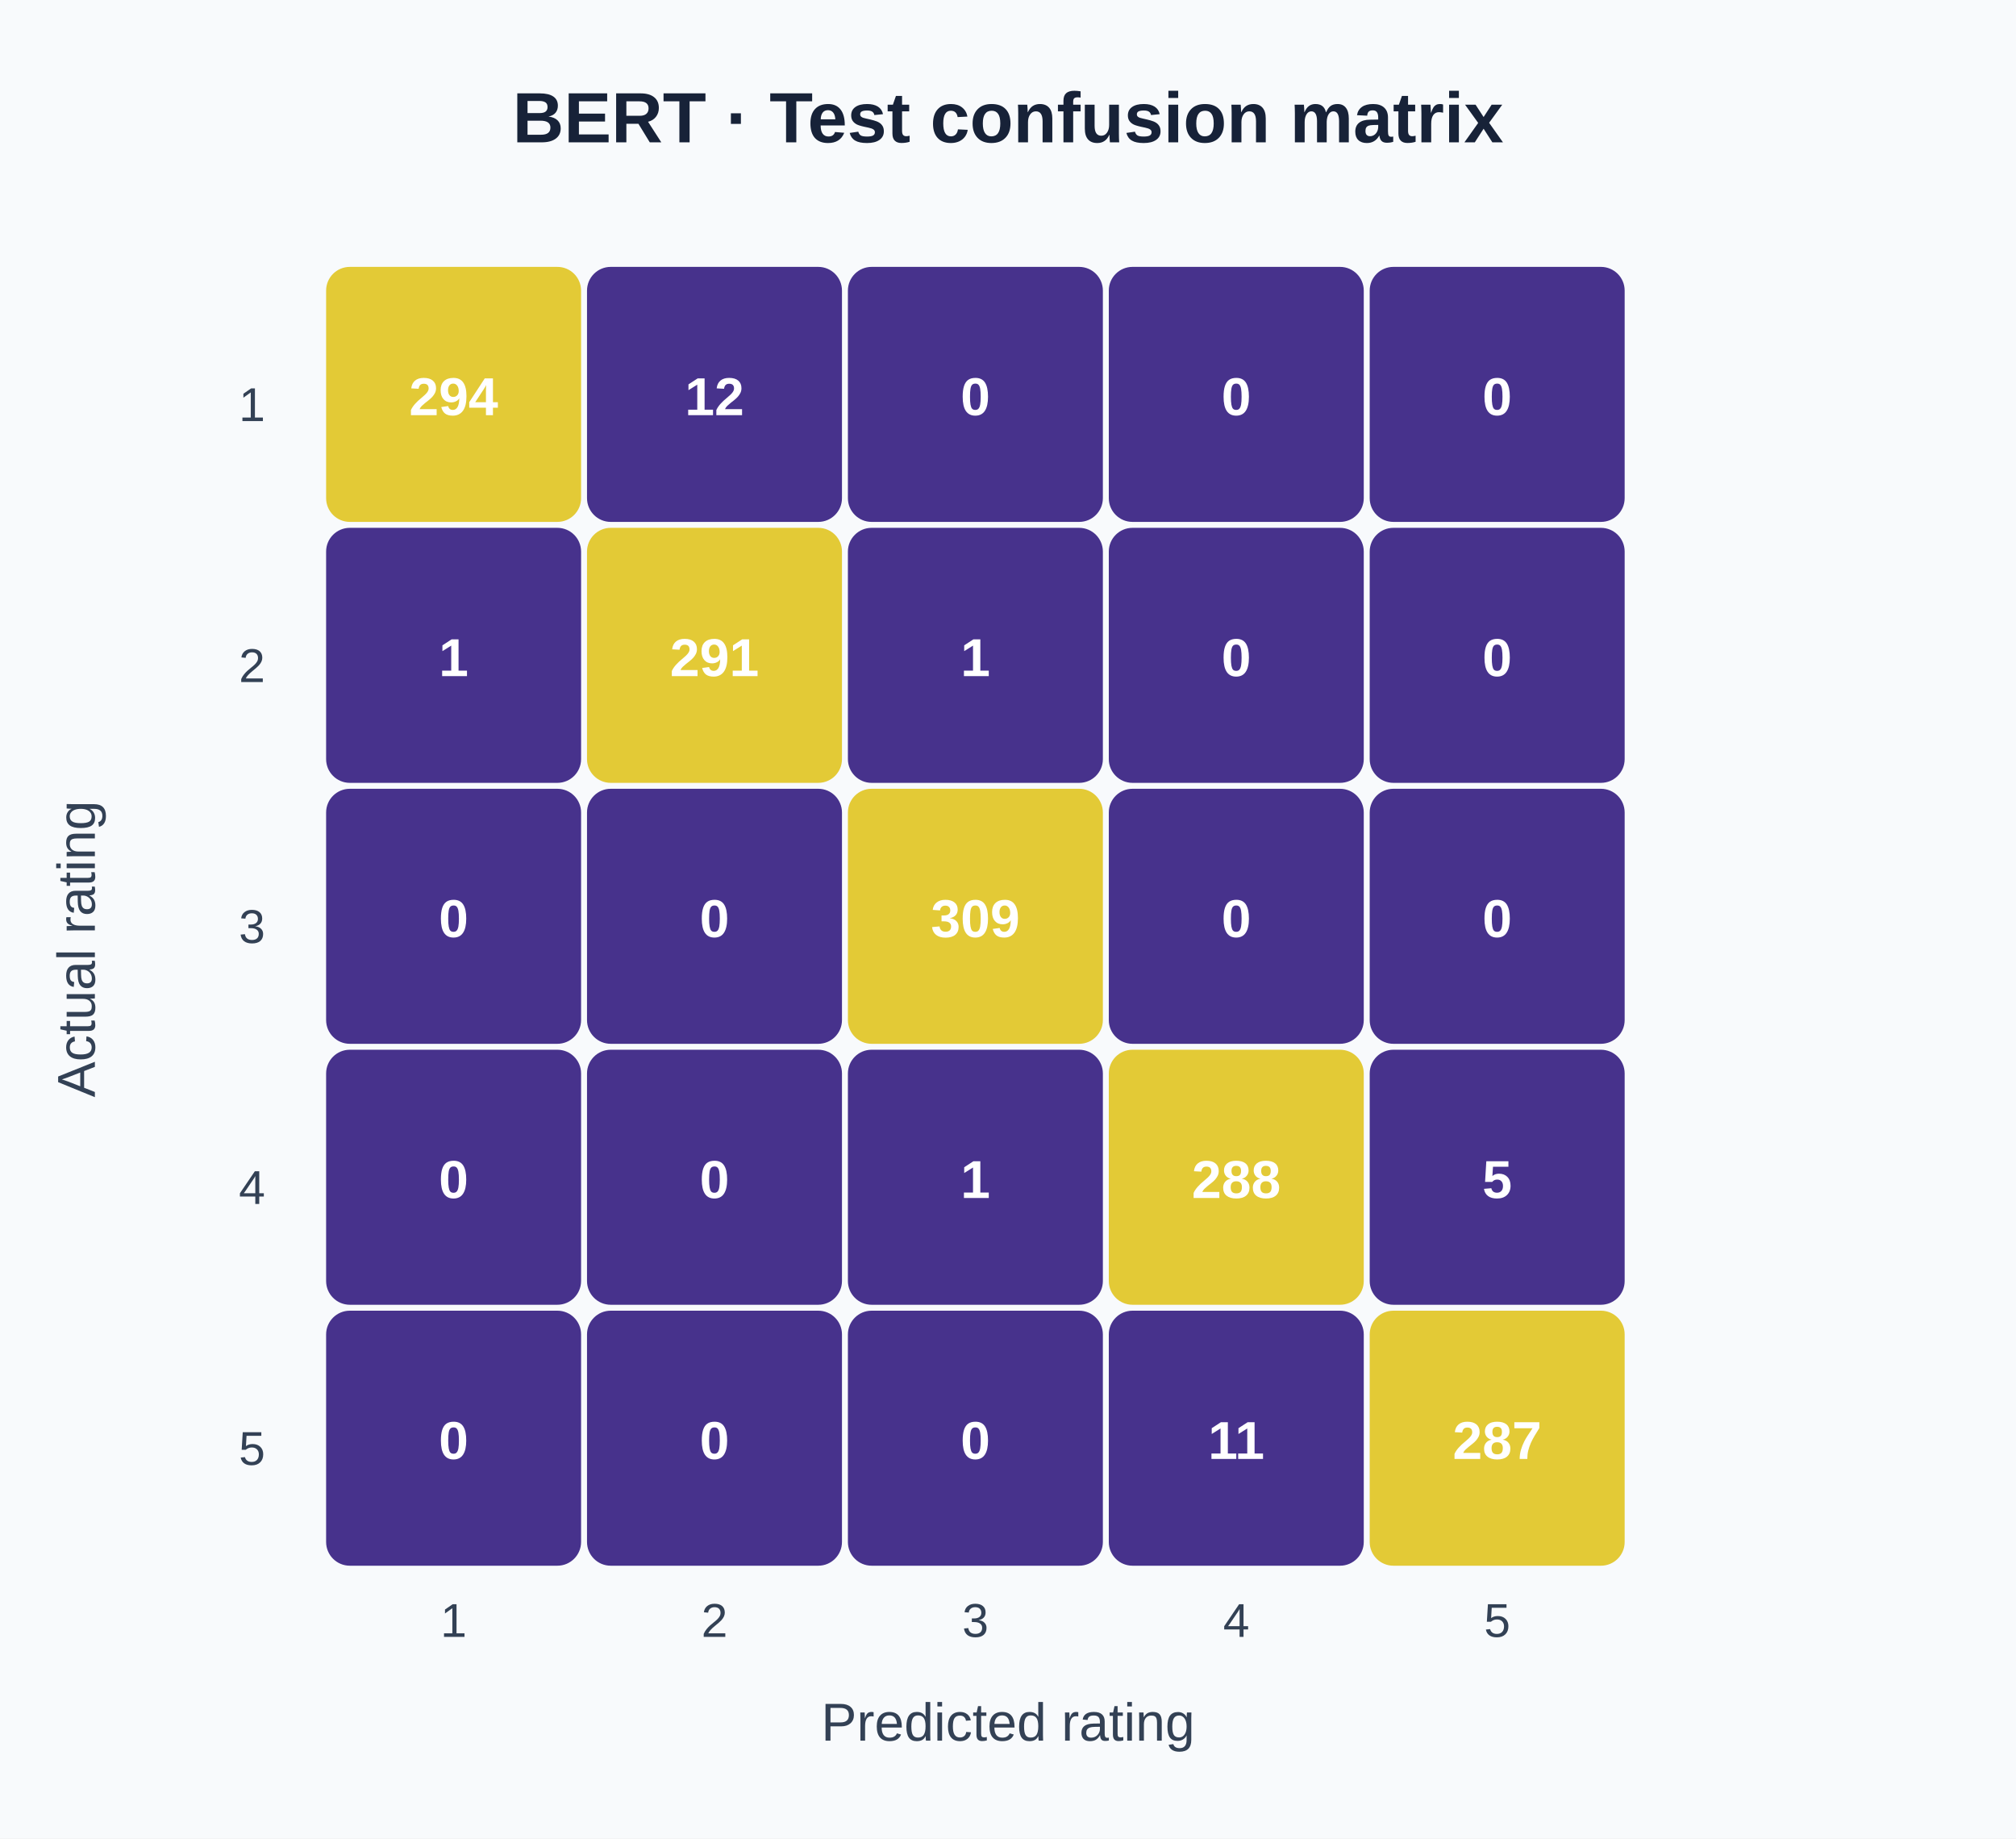
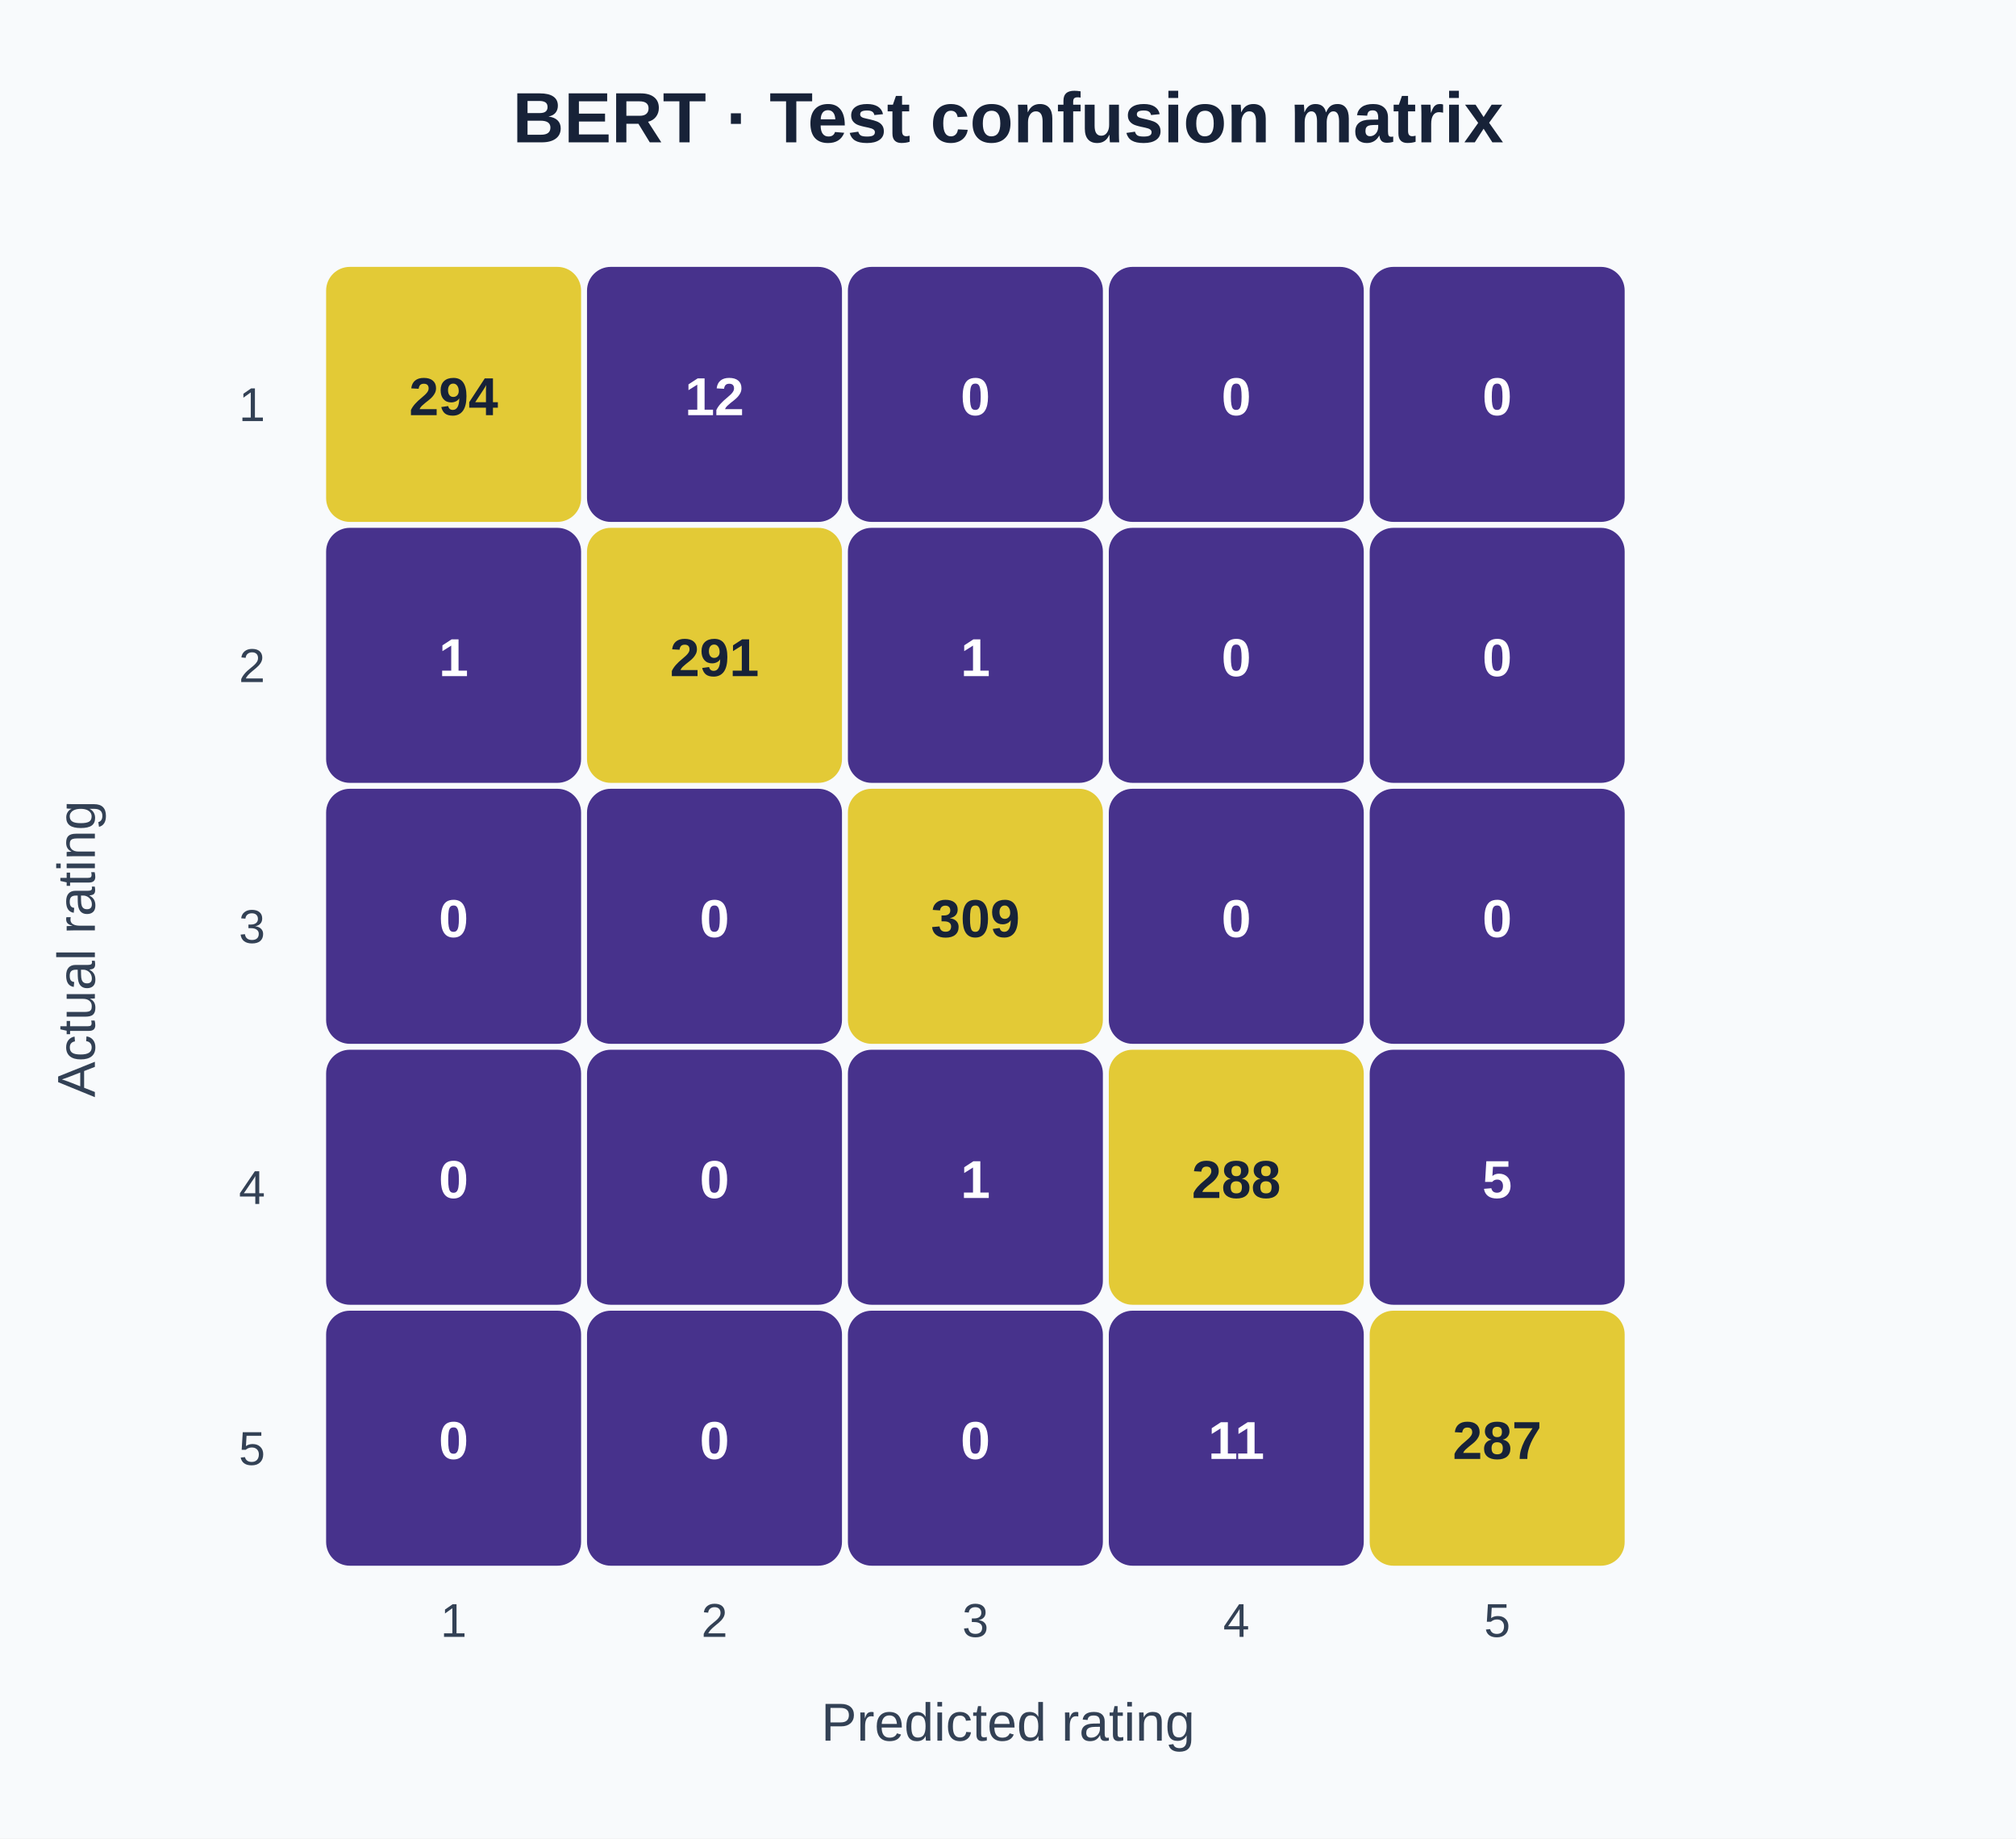
<svg xmlns="http://www.w3.org/2000/svg" width="680" height="620" viewBox="0 0 680 620">
  <rect width="680" height="620" fill="#f8fafc" />
  <text x="340" y="48" text-anchor="middle" font-family="Arial,sans-serif" font-size="24" font-weight="700" fill="#172238">BERT · Test confusion matrix</text>
  <text x="340" y="587" text-anchor="middle" font-family="Arial,sans-serif" font-size="18" fill="#334155">Predicted rating</text>
  <text x="32" y="320" text-anchor="middle" transform="rotate(-90 32 320)" font-family="Arial,sans-serif" font-size="18" fill="#334155">Actual rating</text>
  <rect x="110" y="90" width="86" height="86" rx="8" fill="#e3ca36" />
-   <text x="153" y="140" text-anchor="middle" font-family="Arial,sans-serif" font-size="18" font-weight="700" fill="#ffffff">294</text>
+   <text x="153" y="140" text-anchor="middle" font-family="Arial,sans-serif" font-size="18" font-weight="700" fill="#172238">294</text>
  <rect x="198" y="90" width="86" height="86" rx="8" fill="#47328c" />
  <text x="241" y="140" text-anchor="middle" font-family="Arial,sans-serif" font-size="18" font-weight="700" fill="#ffffff">12</text>
  <rect x="286" y="90" width="86" height="86" rx="8" fill="#47328c" />
  <text x="329" y="140" text-anchor="middle" font-family="Arial,sans-serif" font-size="18" font-weight="700" fill="#ffffff">0</text>
  <rect x="374" y="90" width="86" height="86" rx="8" fill="#47328c" />
  <text x="417" y="140" text-anchor="middle" font-family="Arial,sans-serif" font-size="18" font-weight="700" fill="#ffffff">0</text>
  <rect x="462" y="90" width="86" height="86" rx="8" fill="#47328c" />
  <text x="505" y="140" text-anchor="middle" font-family="Arial,sans-serif" font-size="18" font-weight="700" fill="#ffffff">0</text>
  <rect x="110" y="178" width="86" height="86" rx="8" fill="#47328c" />
  <text x="153" y="228" text-anchor="middle" font-family="Arial,sans-serif" font-size="18" font-weight="700" fill="#ffffff">1</text>
  <rect x="198" y="178" width="86" height="86" rx="8" fill="#e3ca36" />
-   <text x="241" y="228" text-anchor="middle" font-family="Arial,sans-serif" font-size="18" font-weight="700" fill="#ffffff">291</text>
+   <text x="241" y="228" text-anchor="middle" font-family="Arial,sans-serif" font-size="18" font-weight="700" fill="#172238">291</text>
  <rect x="286" y="178" width="86" height="86" rx="8" fill="#47328c" />
  <text x="329" y="228" text-anchor="middle" font-family="Arial,sans-serif" font-size="18" font-weight="700" fill="#ffffff">1</text>
  <rect x="374" y="178" width="86" height="86" rx="8" fill="#47328c" />
  <text x="417" y="228" text-anchor="middle" font-family="Arial,sans-serif" font-size="18" font-weight="700" fill="#ffffff">0</text>
  <rect x="462" y="178" width="86" height="86" rx="8" fill="#47328c" />
  <text x="505" y="228" text-anchor="middle" font-family="Arial,sans-serif" font-size="18" font-weight="700" fill="#ffffff">0</text>
  <rect x="110" y="266" width="86" height="86" rx="8" fill="#47328c" />
  <text x="153" y="316" text-anchor="middle" font-family="Arial,sans-serif" font-size="18" font-weight="700" fill="#ffffff">0</text>
  <rect x="198" y="266" width="86" height="86" rx="8" fill="#47328c" />
  <text x="241" y="316" text-anchor="middle" font-family="Arial,sans-serif" font-size="18" font-weight="700" fill="#ffffff">0</text>
  <rect x="286" y="266" width="86" height="86" rx="8" fill="#e3ca36" />
-   <text x="329" y="316" text-anchor="middle" font-family="Arial,sans-serif" font-size="18" font-weight="700" fill="#ffffff">309</text>
+   <text x="329" y="316" text-anchor="middle" font-family="Arial,sans-serif" font-size="18" font-weight="700" fill="#172238">309</text>
  <rect x="374" y="266" width="86" height="86" rx="8" fill="#47328c" />
  <text x="417" y="316" text-anchor="middle" font-family="Arial,sans-serif" font-size="18" font-weight="700" fill="#ffffff">0</text>
  <rect x="462" y="266" width="86" height="86" rx="8" fill="#47328c" />
  <text x="505" y="316" text-anchor="middle" font-family="Arial,sans-serif" font-size="18" font-weight="700" fill="#ffffff">0</text>
  <rect x="110" y="354" width="86" height="86" rx="8" fill="#47328c" />
  <text x="153" y="404" text-anchor="middle" font-family="Arial,sans-serif" font-size="18" font-weight="700" fill="#ffffff">0</text>
  <rect x="198" y="354" width="86" height="86" rx="8" fill="#47328c" />
  <text x="241" y="404" text-anchor="middle" font-family="Arial,sans-serif" font-size="18" font-weight="700" fill="#ffffff">0</text>
  <rect x="286" y="354" width="86" height="86" rx="8" fill="#47328c" />
  <text x="329" y="404" text-anchor="middle" font-family="Arial,sans-serif" font-size="18" font-weight="700" fill="#ffffff">1</text>
  <rect x="374" y="354" width="86" height="86" rx="8" fill="#e3ca36" />
-   <text x="417" y="404" text-anchor="middle" font-family="Arial,sans-serif" font-size="18" font-weight="700" fill="#ffffff">288</text>
+   <text x="417" y="404" text-anchor="middle" font-family="Arial,sans-serif" font-size="18" font-weight="700" fill="#172238">288</text>
  <rect x="462" y="354" width="86" height="86" rx="8" fill="#47328c" />
  <text x="505" y="404" text-anchor="middle" font-family="Arial,sans-serif" font-size="18" font-weight="700" fill="#ffffff">5</text>
  <rect x="110" y="442" width="86" height="86" rx="8" fill="#47328c" />
  <text x="153" y="492" text-anchor="middle" font-family="Arial,sans-serif" font-size="18" font-weight="700" fill="#ffffff">0</text>
  <rect x="198" y="442" width="86" height="86" rx="8" fill="#47328c" />
  <text x="241" y="492" text-anchor="middle" font-family="Arial,sans-serif" font-size="18" font-weight="700" fill="#ffffff">0</text>
  <rect x="286" y="442" width="86" height="86" rx="8" fill="#47328c" />
  <text x="329" y="492" text-anchor="middle" font-family="Arial,sans-serif" font-size="18" font-weight="700" fill="#ffffff">0</text>
  <rect x="374" y="442" width="86" height="86" rx="8" fill="#47328c" />
  <text x="417" y="492" text-anchor="middle" font-family="Arial,sans-serif" font-size="18" font-weight="700" fill="#ffffff">11</text>
  <rect x="462" y="442" width="86" height="86" rx="8" fill="#e3ca36" />
-   <text x="505" y="492" text-anchor="middle" font-family="Arial,sans-serif" font-size="18" font-weight="700" fill="#ffffff">287</text>
+   <text x="505" y="492" text-anchor="middle" font-family="Arial,sans-serif" font-size="18" font-weight="700" fill="#172238">287</text>
  <text x="153" y="552" text-anchor="middle" font-family="Arial,sans-serif" font-size="16" fill="#334155">1</text>
  <text x="85" y="142" text-anchor="middle" font-family="Arial,sans-serif" font-size="16" fill="#334155">1</text>
  <text x="241" y="552" text-anchor="middle" font-family="Arial,sans-serif" font-size="16" fill="#334155">2</text>
  <text x="85" y="230" text-anchor="middle" font-family="Arial,sans-serif" font-size="16" fill="#334155">2</text>
  <text x="329" y="552" text-anchor="middle" font-family="Arial,sans-serif" font-size="16" fill="#334155">3</text>
  <text x="85" y="318" text-anchor="middle" font-family="Arial,sans-serif" font-size="16" fill="#334155">3</text>
  <text x="417" y="552" text-anchor="middle" font-family="Arial,sans-serif" font-size="16" fill="#334155">4</text>
  <text x="85" y="406" text-anchor="middle" font-family="Arial,sans-serif" font-size="16" fill="#334155">4</text>
  <text x="505" y="552" text-anchor="middle" font-family="Arial,sans-serif" font-size="16" fill="#334155">5</text>
  <text x="85" y="494" text-anchor="middle" font-family="Arial,sans-serif" font-size="16" fill="#334155">5</text>
</svg>
